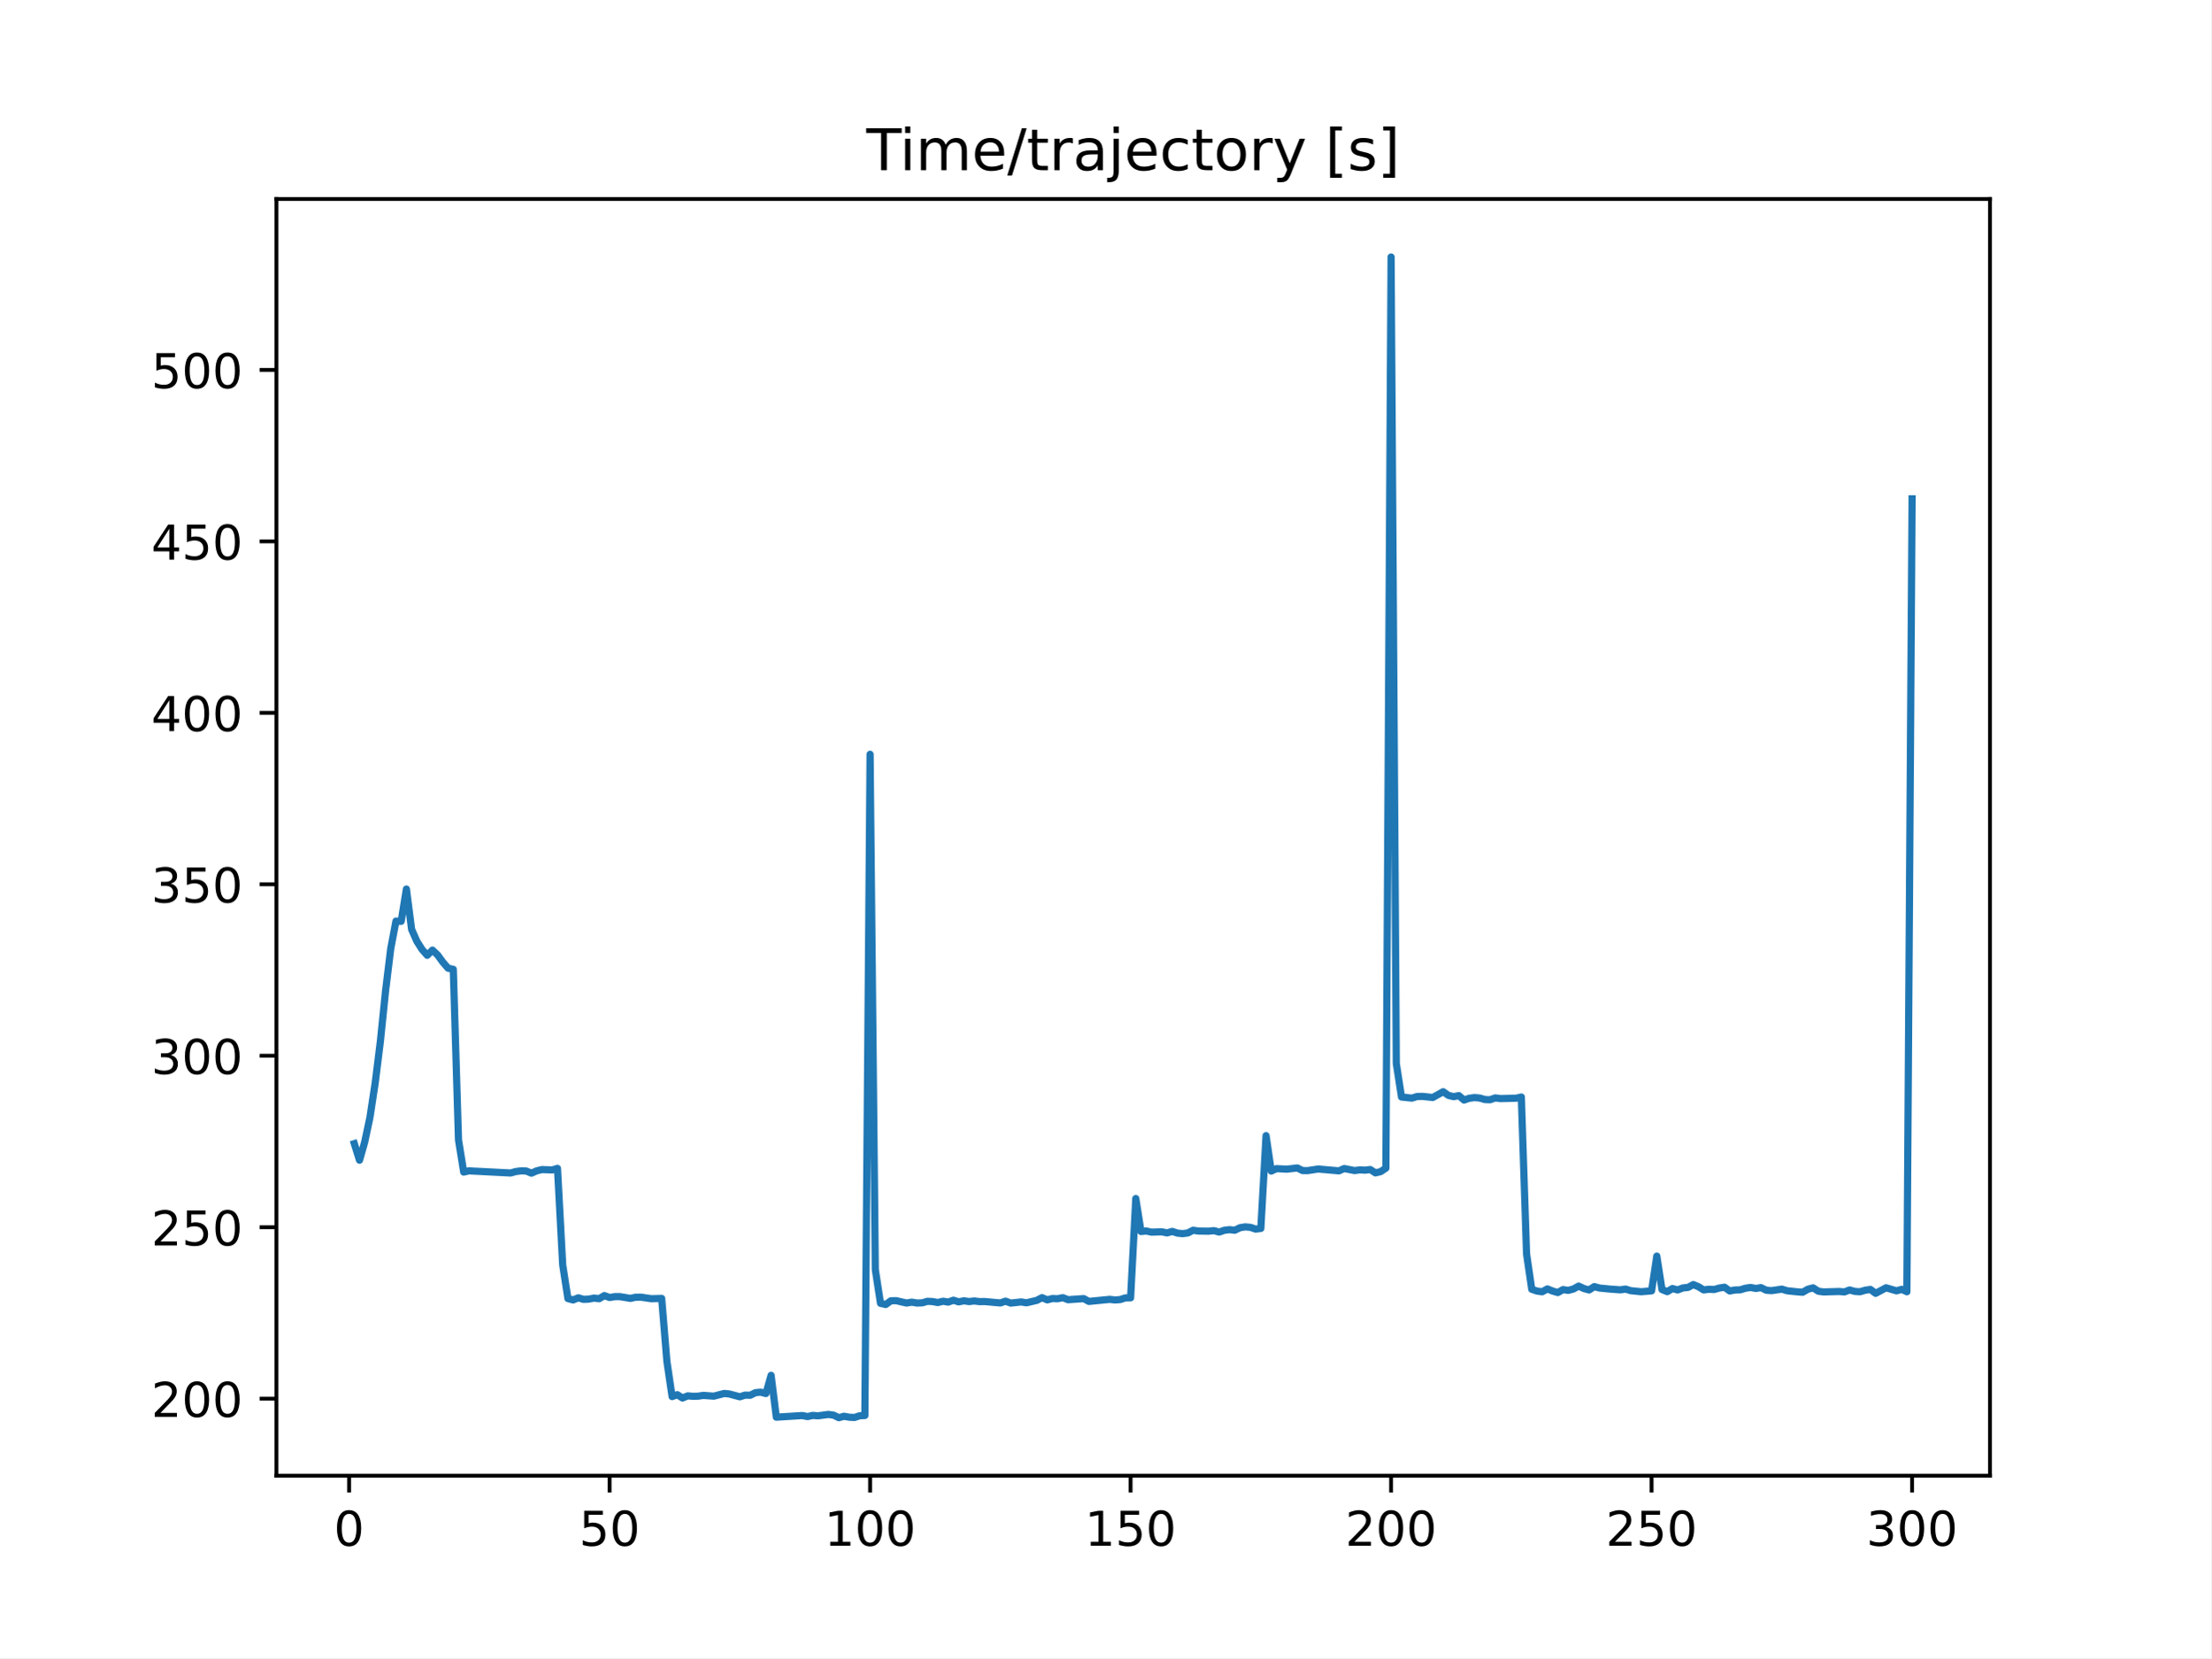
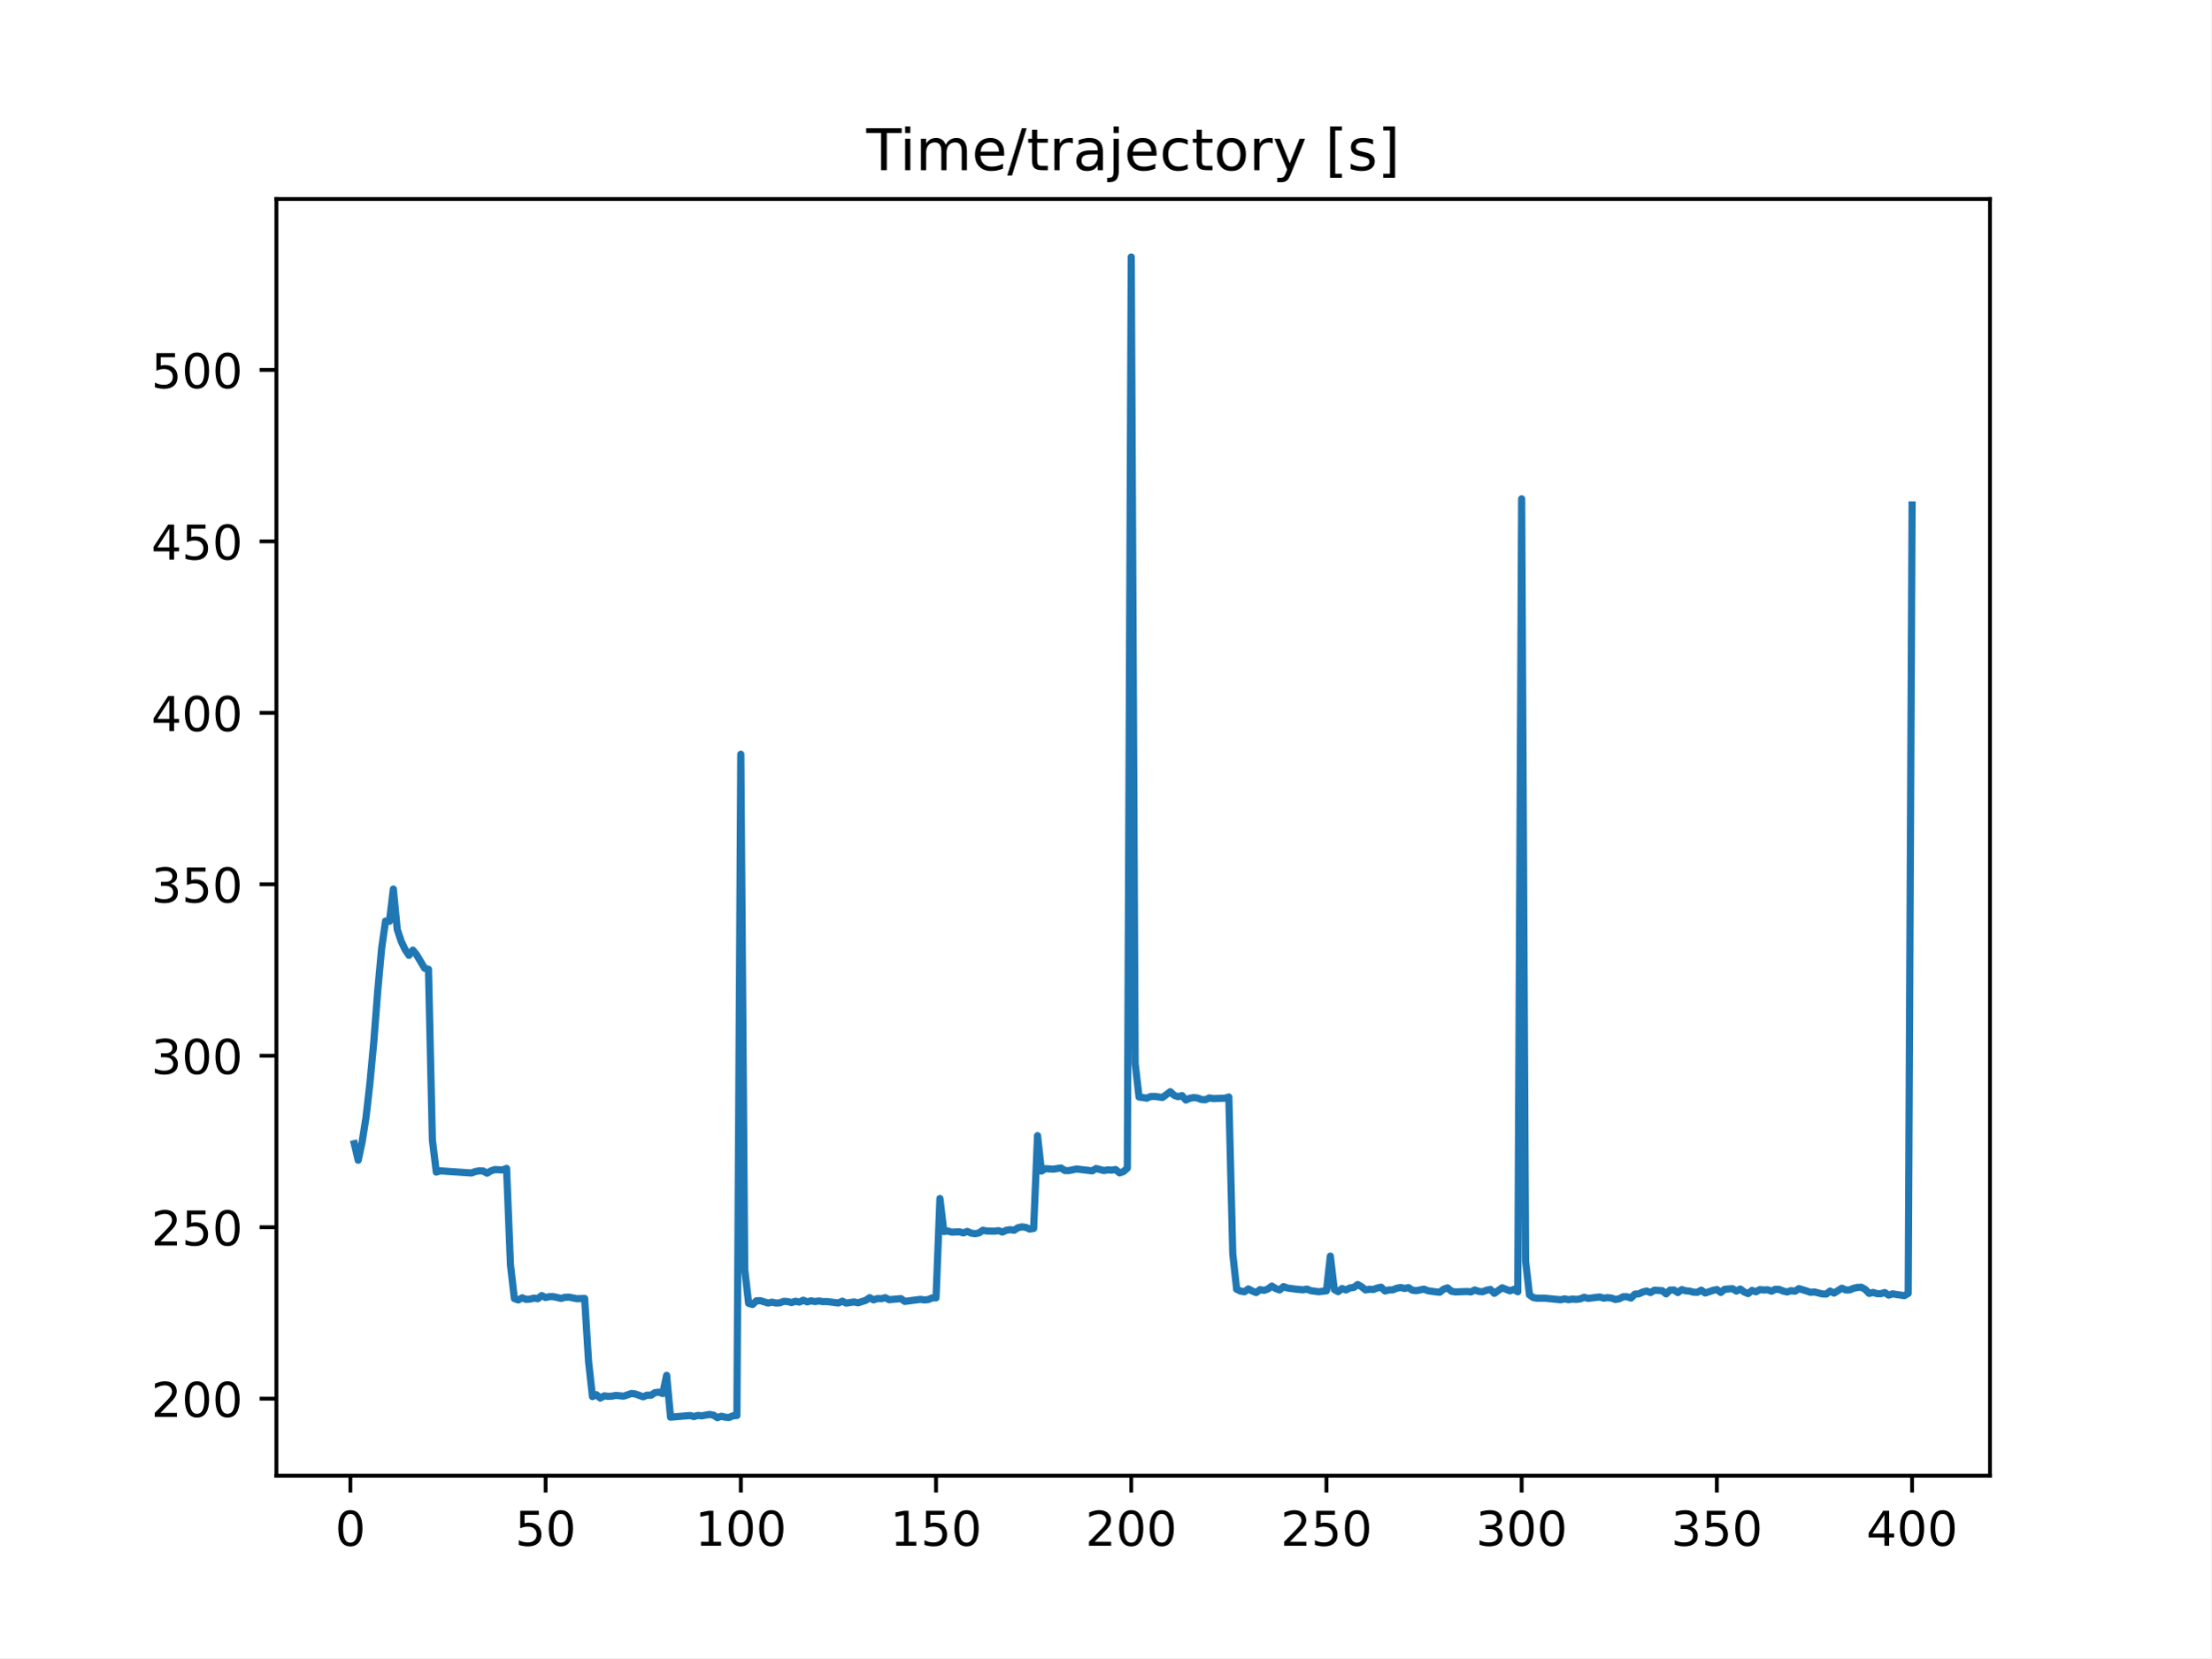
<svg xmlns="http://www.w3.org/2000/svg" xmlns:xlink="http://www.w3.org/1999/xlink" height="345.6pt" version="1.1" viewBox="0 0 460.8 345.6" width="460.8pt">
  <defs>
    <style type="text/css">
*{stroke-linecap:butt;stroke-linejoin:round;}
  </style>
  </defs>
  <g id="figure_1">
    <g id="patch_1">
      <path d="M 0 345.6  L 460.8 345.6  L 460.8 0  L 0 0  z " style="fill:#ffffff;" />
    </g>
    <g id="axes_1">
      <g id="patch_2">
        <path d="M 57.6 307.584  L 414.72 307.584  L 414.72 41.472  L 57.6 41.472  z " style="fill:#ffffff;" />
      </g>
      <g id="matplotlib.axis_1">
        <g id="xtick_1">
          <g id="line2d_1">
            <defs>
-               <path d="M 0 0  L 0 3.5  " id="m0166bd937d" style="stroke:#000000;stroke-width:0.8;" />
-             </defs>
-             <g>
-               <use style="stroke:#000000;stroke-width:0.8;" x="72.747" xlink:href="#m0166bd937d" y="307.584" />
+               <path d="M 0 0  L 0 3.5  " id="me29bcd09c5" style="stroke:#000000;stroke-width:0.8;" />
+             </defs>
+             <g>
+               <use style="stroke:#000000;stroke-width:0.8;" x="73.019" xlink:href="#me29bcd09c5" y="307.584" />
            </g>
          </g>
          <g id="text_1">
            <defs>
              <path d="M 31.781 66.406  Q 24.172 66.406 20.328 58.906  Q 16.5 51.422 16.5 36.375  Q 16.5 21.391 20.328 13.891  Q 24.172 6.391 31.781 6.391  Q 39.453 6.391 43.281 13.891  Q 47.125 21.391 47.125 36.375  Q 47.125 51.422 43.281 58.906  Q 39.453 66.406 31.781 66.406  z M 31.781 74.219  Q 44.047 74.219 50.516 64.516  Q 56.984 54.828 56.984 36.375  Q 56.984 17.969 50.516 8.266  Q 44.047 -1.422 31.781 -1.422  Q 19.531 -1.422 13.062 8.266  Q 6.594 17.969 6.594 36.375  Q 6.594 54.828 13.062 64.516  Q 19.531 74.219 31.781 74.219  z " id="DejaVuSans-48" />
            </defs>
-             <g transform="translate(69.56568 322.1824)scale(0.1 -0.1)">
+             <g transform="translate(69.83781 322.1824)scale(0.1 -0.1)">
              <use xlink:href="#DejaVuSans-48" />
            </g>
          </g>
        </g>
        <g id="xtick_2">
          <g id="line2d_2">
            <g>
-               <use style="stroke:#000000;stroke-width:0.8;" x="127.037" xlink:href="#m0166bd937d" y="307.584" />
+               <use style="stroke:#000000;stroke-width:0.8;" x="113.703" xlink:href="#me29bcd09c5" y="307.584" />
            </g>
          </g>
          <g id="text_2">
            <defs>
              <path d="M 10.797 72.906  L 49.516 72.906  L 49.516 64.594  L 19.828 64.594  L 19.828 46.734  Q 21.969 47.469 24.109 47.828  Q 26.266 48.188 28.422 48.188  Q 40.625 48.188 47.75 41.5  Q 54.891 34.812 54.891 23.391  Q 54.891 11.625 47.562 5.094  Q 40.234 -1.422 26.906 -1.422  Q 22.312 -1.422 17.547 -0.641  Q 12.797 0.141 7.719 1.703  L 7.719 11.625  Q 12.109 9.234 16.797 8.062  Q 21.484 6.891 26.703 6.891  Q 35.156 6.891 40.078 11.328  Q 45.016 15.766 45.016 23.391  Q 45.016 31 40.078 35.438  Q 35.156 39.891 26.703 39.891  Q 22.75 39.891 18.812 39.016  Q 14.891 38.141 10.797 36.281  z " id="DejaVuSans-53" />
            </defs>
-             <g transform="translate(120.6745 322.1824)scale(0.1 -0.1)">
+             <g transform="translate(107.3401 322.1824)scale(0.1 -0.1)">
              <use xlink:href="#DejaVuSans-53" />
              <use x="63.623" xlink:href="#DejaVuSans-48" />
            </g>
          </g>
        </g>
        <g id="xtick_3">
          <g id="line2d_3">
            <g>
-               <use style="stroke:#000000;stroke-width:0.8;" x="181.327" xlink:href="#m0166bd937d" y="307.584" />
+               <use style="stroke:#000000;stroke-width:0.8;" x="154.386" xlink:href="#me29bcd09c5" y="307.584" />
            </g>
          </g>
          <g id="text_3">
            <defs>
              <path d="M 12.406 8.297  L 28.516 8.297  L 28.516 63.922  L 10.984 60.406  L 10.984 69.391  L 28.422 72.906  L 38.281 72.906  L 38.281 8.297  L 54.391 8.297  L 54.391 0  L 12.406 0  z " id="DejaVuSans-49" />
            </defs>
-             <g transform="translate(171.7833 322.1824)scale(0.1 -0.1)">
+             <g transform="translate(144.8424 322.1824)scale(0.1 -0.1)">
              <use xlink:href="#DejaVuSans-49" />
              <use x="63.623" xlink:href="#DejaVuSans-48" />
              <use x="127.246" xlink:href="#DejaVuSans-48" />
            </g>
          </g>
        </g>
        <g id="xtick_4">
          <g id="line2d_4">
            <g>
-               <use style="stroke:#000000;stroke-width:0.8;" x="235.617" xlink:href="#m0166bd937d" y="307.584" />
+               <use style="stroke:#000000;stroke-width:0.8;" x="195.07" xlink:href="#me29bcd09c5" y="307.584" />
            </g>
          </g>
          <g id="text_4">
-             <g transform="translate(226.0733 322.1824)scale(0.1 -0.1)">
+             <g transform="translate(185.5259 322.1824)scale(0.1 -0.1)">
              <use xlink:href="#DejaVuSans-49" />
              <use x="63.623" xlink:href="#DejaVuSans-53" />
              <use x="127.246" xlink:href="#DejaVuSans-48" />
            </g>
          </g>
        </g>
        <g id="xtick_5">
          <g id="line2d_5">
            <g>
-               <use style="stroke:#000000;stroke-width:0.8;" x="289.907" xlink:href="#m0166bd937d" y="307.584" />
+               <use style="stroke:#000000;stroke-width:0.8;" x="235.753" xlink:href="#me29bcd09c5" y="307.584" />
            </g>
          </g>
          <g id="text_5">
            <defs>
              <path d="M 19.188 8.297  L 53.609 8.297  L 53.609 0  L 7.328 0  L 7.328 8.297  Q 12.938 14.109 22.625 23.891  Q 32.328 33.688 34.812 36.531  Q 39.547 41.844 41.422 45.531  Q 43.312 49.219 43.312 52.781  Q 43.312 58.594 39.234 62.25  Q 35.156 65.922 28.609 65.922  Q 23.969 65.922 18.812 64.312  Q 13.672 62.703 7.812 59.422  L 7.812 69.391  Q 13.766 71.781 18.938 73  Q 24.125 74.219 28.422 74.219  Q 39.75 74.219 46.484 68.547  Q 53.219 62.891 53.219 53.422  Q 53.219 48.922 51.531 44.891  Q 49.859 40.875 45.406 35.406  Q 44.188 33.984 37.641 27.219  Q 31.109 20.453 19.188 8.297  z " id="DejaVuSans-50" />
            </defs>
-             <g transform="translate(280.3634 322.1824)scale(0.1 -0.1)">
+             <g transform="translate(226.2094 322.1824)scale(0.1 -0.1)">
              <use xlink:href="#DejaVuSans-50" />
              <use x="63.623" xlink:href="#DejaVuSans-48" />
              <use x="127.246" xlink:href="#DejaVuSans-48" />
            </g>
          </g>
        </g>
        <g id="xtick_6">
          <g id="line2d_6">
            <g>
-               <use style="stroke:#000000;stroke-width:0.8;" x="344.197" xlink:href="#m0166bd937d" y="307.584" />
+               <use style="stroke:#000000;stroke-width:0.8;" x="276.437" xlink:href="#me29bcd09c5" y="307.584" />
            </g>
          </g>
          <g id="text_6">
-             <g transform="translate(334.6535 322.1824)scale(0.1 -0.1)">
+             <g transform="translate(266.8929 322.1824)scale(0.1 -0.1)">
              <use xlink:href="#DejaVuSans-50" />
              <use x="63.623" xlink:href="#DejaVuSans-53" />
              <use x="127.246" xlink:href="#DejaVuSans-48" />
            </g>
          </g>
        </g>
        <g id="xtick_7">
          <g id="line2d_7">
            <g>
-               <use style="stroke:#000000;stroke-width:0.8;" x="398.487" xlink:href="#m0166bd937d" y="307.584" />
+               <use style="stroke:#000000;stroke-width:0.8;" x="317.12" xlink:href="#me29bcd09c5" y="307.584" />
            </g>
          </g>
          <g id="text_7">
            <defs>
              <path d="M 40.578 39.312  Q 47.656 37.797 51.625 33  Q 55.609 28.219 55.609 21.188  Q 55.609 10.406 48.188 4.484  Q 40.766 -1.422 27.094 -1.422  Q 22.516 -1.422 17.656 -0.516  Q 12.797 0.391 7.625 2.203  L 7.625 11.719  Q 11.719 9.328 16.594 8.109  Q 21.484 6.891 26.812 6.891  Q 36.078 6.891 40.938 10.547  Q 45.797 14.203 45.797 21.188  Q 45.797 27.641 41.281 31.266  Q 36.766 34.906 28.719 34.906  L 20.219 34.906  L 20.219 43.016  L 29.109 43.016  Q 36.375 43.016 40.234 45.922  Q 44.094 48.828 44.094 54.297  Q 44.094 59.906 40.109 62.906  Q 36.141 65.922 28.719 65.922  Q 24.656 65.922 20.016 65.031  Q 15.375 64.156 9.812 62.312  L 9.812 71.094  Q 15.438 72.656 20.344 73.438  Q 25.25 74.219 29.594 74.219  Q 40.828 74.219 47.359 69.109  Q 53.906 64.016 53.906 55.328  Q 53.906 49.266 50.438 45.094  Q 46.969 40.922 40.578 39.312  z " id="DejaVuSans-51" />
            </defs>
+             <g transform="translate(307.5765 322.1824)scale(0.1 -0.1)">
+               <use xlink:href="#DejaVuSans-51" />
+               <use x="63.623" xlink:href="#DejaVuSans-48" />
+               <use x="127.246" xlink:href="#DejaVuSans-48" />
+             </g>
+           </g>
+         </g>
+         <g id="xtick_8">
+           <g id="line2d_8">
+             <g>
+               <use style="stroke:#000000;stroke-width:0.8;" x="357.804" xlink:href="#me29bcd09c5" y="307.584" />
+             </g>
+           </g>
+           <g id="text_8">
+             <g transform="translate(348.26 322.1824)scale(0.1 -0.1)">
+               <use xlink:href="#DejaVuSans-51" />
+               <use x="63.623" xlink:href="#DejaVuSans-53" />
+               <use x="127.246" xlink:href="#DejaVuSans-48" />
+             </g>
+           </g>
+         </g>
+         <g id="xtick_9">
+           <g id="line2d_9">
+             <g>
+               <use style="stroke:#000000;stroke-width:0.8;" x="398.487" xlink:href="#me29bcd09c5" y="307.584" />
+             </g>
+           </g>
+           <g id="text_9">
+             <defs>
+               <path d="M 37.797 64.312  L 12.891 25.391  L 37.797 25.391  z M 35.203 72.906  L 47.609 72.906  L 47.609 25.391  L 58.016 25.391  L 58.016 17.188  L 47.609 17.188  L 47.609 0  L 37.797 0  L 37.797 17.188  L 4.891 17.188  L 4.891 26.703  z " id="DejaVuSans-52" />
+             </defs>
            <g transform="translate(388.9435 322.1824)scale(0.1 -0.1)">
-               <use xlink:href="#DejaVuSans-51" />
+               <use xlink:href="#DejaVuSans-52" />
              <use x="63.623" xlink:href="#DejaVuSans-48" />
              <use x="127.246" xlink:href="#DejaVuSans-48" />
            </g>
          </g>
        </g>
      </g>
      <g id="matplotlib.axis_2">
        <g id="ytick_1">
-           <g id="line2d_8">
-             <defs>
-               <path d="M 0 0  L -3.5 0  " id="mbe6419be30" style="stroke:#000000;stroke-width:0.8;" />
-             </defs>
-             <g>
-               <use style="stroke:#000000;stroke-width:0.8;" x="57.6" xlink:href="#mbe6419be30" y="291.53" />
-             </g>
-           </g>
-           <g id="text_8">
+           <g id="line2d_10">
+             <defs>
+               <path d="M 0 0  L -3.5 0  " id="me7368b2198" style="stroke:#000000;stroke-width:0.8;" />
+             </defs>
+             <g>
+               <use style="stroke:#000000;stroke-width:0.8;" x="57.6" xlink:href="#me7368b2198" y="291.53" />
+             </g>
+           </g>
+           <g id="text_10">
            <g transform="translate(31.5125 295.3291)scale(0.1 -0.1)">
              <use xlink:href="#DejaVuSans-50" />
              <use x="63.623" xlink:href="#DejaVuSans-48" />
              <use x="127.246" xlink:href="#DejaVuSans-48" />
            </g>
          </g>
        </g>
        <g id="ytick_2">
-           <g id="line2d_9">
-             <g>
-               <use style="stroke:#000000;stroke-width:0.8;" x="57.6" xlink:href="#mbe6419be30" y="255.791" />
-             </g>
-           </g>
-           <g id="text_9">
+           <g id="line2d_11">
+             <g>
+               <use style="stroke:#000000;stroke-width:0.8;" x="57.6" xlink:href="#me7368b2198" y="255.791" />
+             </g>
+           </g>
+           <g id="text_11">
            <g transform="translate(31.5125 259.5902)scale(0.1 -0.1)">
              <use xlink:href="#DejaVuSans-50" />
              <use x="63.623" xlink:href="#DejaVuSans-53" />
              <use x="127.246" xlink:href="#DejaVuSans-48" />
            </g>
          </g>
        </g>
        <g id="ytick_3">
-           <g id="line2d_10">
-             <g>
-               <use style="stroke:#000000;stroke-width:0.8;" x="57.6" xlink:href="#mbe6419be30" y="220.052" />
-             </g>
-           </g>
-           <g id="text_10">
+           <g id="line2d_12">
+             <g>
+               <use style="stroke:#000000;stroke-width:0.8;" x="57.6" xlink:href="#me7368b2198" y="220.052" />
+             </g>
+           </g>
+           <g id="text_12">
            <g transform="translate(31.5125 223.8513)scale(0.1 -0.1)">
              <use xlink:href="#DejaVuSans-51" />
              <use x="63.623" xlink:href="#DejaVuSans-48" />
              <use x="127.246" xlink:href="#DejaVuSans-48" />
            </g>
          </g>
        </g>
        <g id="ytick_4">
-           <g id="line2d_11">
-             <g>
-               <use style="stroke:#000000;stroke-width:0.8;" x="57.6" xlink:href="#mbe6419be30" y="184.313" />
-             </g>
-           </g>
-           <g id="text_11">
+           <g id="line2d_13">
+             <g>
+               <use style="stroke:#000000;stroke-width:0.8;" x="57.6" xlink:href="#me7368b2198" y="184.313" />
+             </g>
+           </g>
+           <g id="text_13">
            <g transform="translate(31.5125 188.1125)scale(0.1 -0.1)">
              <use xlink:href="#DejaVuSans-51" />
              <use x="63.623" xlink:href="#DejaVuSans-53" />
              <use x="127.246" xlink:href="#DejaVuSans-48" />
            </g>
          </g>
        </g>
        <g id="ytick_5">
-           <g id="line2d_12">
-             <g>
-               <use style="stroke:#000000;stroke-width:0.8;" x="57.6" xlink:href="#mbe6419be30" y="148.574" />
-             </g>
-           </g>
-           <g id="text_12">
-             <defs>
-               <path d="M 37.797 64.312  L 12.891 25.391  L 37.797 25.391  z M 35.203 72.906  L 47.609 72.906  L 47.609 25.391  L 58.016 25.391  L 58.016 17.188  L 47.609 17.188  L 47.609 0  L 37.797 0  L 37.797 17.188  L 4.891 17.188  L 4.891 26.703  z " id="DejaVuSans-52" />
-             </defs>
+           <g id="line2d_14">
+             <g>
+               <use style="stroke:#000000;stroke-width:0.8;" x="57.6" xlink:href="#me7368b2198" y="148.574" />
+             </g>
+           </g>
+           <g id="text_14">
            <g transform="translate(31.5125 152.3736)scale(0.1 -0.1)">
              <use xlink:href="#DejaVuSans-52" />
              <use x="63.623" xlink:href="#DejaVuSans-48" />
              <use x="127.246" xlink:href="#DejaVuSans-48" />
            </g>
          </g>
        </g>
        <g id="ytick_6">
-           <g id="line2d_13">
-             <g>
-               <use style="stroke:#000000;stroke-width:0.8;" x="57.6" xlink:href="#mbe6419be30" y="112.835" />
-             </g>
-           </g>
-           <g id="text_13">
+           <g id="line2d_15">
+             <g>
+               <use style="stroke:#000000;stroke-width:0.8;" x="57.6" xlink:href="#me7368b2198" y="112.835" />
+             </g>
+           </g>
+           <g id="text_15">
            <g transform="translate(31.5125 116.6347)scale(0.1 -0.1)">
              <use xlink:href="#DejaVuSans-52" />
              <use x="63.623" xlink:href="#DejaVuSans-53" />
              <use x="127.246" xlink:href="#DejaVuSans-48" />
            </g>
          </g>
        </g>
        <g id="ytick_7">
-           <g id="line2d_14">
-             <g>
-               <use style="stroke:#000000;stroke-width:0.8;" x="57.6" xlink:href="#mbe6419be30" y="77.097" />
-             </g>
-           </g>
-           <g id="text_14">
+           <g id="line2d_16">
+             <g>
+               <use style="stroke:#000000;stroke-width:0.8;" x="57.6" xlink:href="#me7368b2198" y="77.097" />
+             </g>
+           </g>
+           <g id="text_16">
            <g transform="translate(31.5125 80.8958)scale(0.1 -0.1)">
              <use xlink:href="#DejaVuSans-53" />
              <use x="63.623" xlink:href="#DejaVuSans-48" />
              <use x="127.246" xlink:href="#DejaVuSans-48" />
            </g>
          </g>
        </g>
      </g>
-       <g id="line2d_15">
-         <path clip-path="url(#pd51ba30cbd)" d="M 73.833 238.376  L 74.919 241.827  L 76.004 238.022  L 77.09 232.909  L 78.176 225.793  L 79.262 217.095  L 80.348 206.534  L 81.433 197.676  L 82.519 191.98  L 83.605 192.029  L 84.691 185.301  L 85.777 193.712  L 86.862 196.172  L 87.948 197.889  L 89.034 199.12  L 90.12 198.027  L 91.206 199.061  L 92.291 200.547  L 93.377 201.8  L 94.463 202.036  L 95.549 237.602  L 96.635 244.298  L 97.72 244.042  L 106.407 244.485  L 107.493 244.185  L 108.578 244.045  L 109.664 244.071  L 110.75 244.523  L 111.836 244.047  L 112.922 243.777  L 115.093 243.85  L 116.179 243.532  L 117.265 263.647  L 118.351 270.663  L 119.436 270.953  L 120.522 270.506  L 121.608 270.835  L 122.694 270.779  L 123.78 270.577  L 124.865 270.692  L 125.951 270.045  L 127.037 270.442  L 128.123 270.267  L 129.209 270.268  L 131.38 270.631  L 132.466 270.39  L 133.552 270.37  L 135.723 270.696  L 137.895 270.636  L 138.981 283.772  L 140.067 291.095  L 141.152 290.7  L 142.238 291.399  L 143.324 290.944  L 144.41 291.035  L 145.496 291.01  L 146.581 290.845  L 148.753 291.008  L 150.925 290.442  L 152.01 290.553  L 154.182 291.14  L 155.268 290.787  L 156.354 290.815  L 157.439 290.276  L 158.525 290.171  L 159.611 290.459  L 160.697 286.666  L 161.783 295.386  L 167.212 295.041  L 168.297 295.263  L 169.383 295.015  L 170.469 295.104  L 172.641 294.81  L 173.726 294.964  L 174.812 295.488  L 175.898 295.191  L 176.984 295.39  L 178.07 295.448  L 179.155 295.092  L 180.241 295.036  L 181.327 157.221  L 182.413 264.615  L 183.499 271.652  L 184.584 271.901  L 185.67 271.121  L 186.756 271.101  L 188.928 271.594  L 190.013 271.408  L 191.099 271.593  L 192.185 271.552  L 193.271 271.233  L 194.357 271.286  L 195.442 271.493  L 196.528 271.216  L 197.614 271.399  L 198.7 271.007  L 199.786 271.353  L 200.871 271.13  L 201.957 271.289  L 203.043 271.161  L 204.129 271.298  L 205.215 271.28  L 208.472 271.577  L 209.558 271.205  L 210.644 271.605  L 212.815 271.364  L 213.901 271.545  L 216.073 271.038  L 217.158 270.472  L 218.244 270.936  L 219.33 270.655  L 220.416 270.701  L 221.502 270.479  L 222.587 270.904  L 225.845 270.673  L 226.931 271.258  L 231.274 270.828  L 232.36 270.955  L 233.445 270.876  L 234.531 270.522  L 235.617 270.511  L 236.703 249.813  L 237.789 256.687  L 238.875 256.58  L 239.96 256.818  L 242.132 256.753  L 243.218 256.977  L 244.304 256.665  L 245.389 257.021  L 246.475 257.128  L 247.561 256.983  L 248.647 256.421  L 249.733 256.591  L 251.904 256.621  L 252.99 256.505  L 254.076 256.804  L 255.162 256.431  L 256.247 256.301  L 257.333 256.422  L 258.419 255.896  L 259.505 255.716  L 260.591 255.82  L 261.676 256.185  L 262.762 256.047  L 263.848 236.704  L 264.934 244.092  L 266.02 243.585  L 268.191 243.693  L 270.363 243.445  L 271.449 243.981  L 272.534 243.99  L 274.706 243.66  L 279.049 244.043  L 280.135 243.56  L 282.307 243.989  L 283.392 243.837  L 284.478 243.902  L 285.564 243.768  L 286.65 244.463  L 287.736 244.199  L 288.821 243.48  L 289.907 53.568  L 290.993 221.657  L 292.079 228.655  L 294.25 228.887  L 295.336 228.543  L 296.422 228.521  L 298.594 228.752  L 300.765 227.548  L 301.851 228.314  L 302.937 228.582  L 304.023 228.361  L 305.108 229.286  L 306.194 228.917  L 307.28 228.772  L 308.366 228.865  L 309.452 229.181  L 310.537 229.225  L 311.623 228.839  L 312.709 228.985  L 315.966 228.9  L 317.052 228.653  L 318.138 261.326  L 319.224 268.725  L 320.31 269.105  L 321.395 269.25  L 322.481 268.65  L 323.567 269.096  L 324.653 269.413  L 325.739 268.793  L 326.824 268.962  L 327.91 268.667  L 328.996 268.061  L 330.082 268.573  L 331.168 268.872  L 332.253 268.169  L 333.339 268.47  L 335.511 268.685  L 337.682 268.847  L 338.768 268.685  L 339.854 269.023  L 342.026 269.242  L 344.197 269.056  L 345.283 261.81  L 346.369 268.785  L 347.455 269.227  L 348.54 268.573  L 349.626 268.872  L 350.712 268.449  L 351.798 268.338  L 352.884 267.743  L 353.969 268.196  L 355.055 268.867  L 356.141 268.726  L 357.227 268.779  L 358.313 268.47  L 359.398 268.295  L 360.484 269.084  L 361.57 268.873  L 362.656 268.849  L 363.742 268.512  L 364.827 268.352  L 365.913 268.557  L 366.999 268.385  L 368.085 268.924  L 369.171 269.017  L 371.342 268.698  L 372.428 269.037  L 374.6 269.268  L 375.685 269.35  L 376.771 268.717  L 377.857 268.428  L 378.943 269.135  L 380.029 269.282  L 383.286 269.189  L 384.372 269.282  L 385.458 268.873  L 386.543 269.173  L 387.629 269.247  L 388.715 268.924  L 389.801 268.763  L 390.887 269.577  L 393.058 268.417  L 395.23 269.056  L 396.316 268.746  L 397.401 269.245  L 398.487 103.971  L 398.487 103.971  " style="fill:none;stroke:#1f77b4;stroke-linecap:square;stroke-width:1.5;" />
+       <g id="line2d_17">
+         <path clip-path="url(#p1e2dea86c0)" d="M 73.833 238.376  L 74.646 241.827  L 75.46 238.022  L 76.274 232.909  L 77.087 225.793  L 77.901 217.095  L 78.715 206.534  L 79.528 197.676  L 80.342 191.98  L 81.156 192.029  L 81.969 185.301  L 82.783 193.712  L 83.597 196.172  L 84.41 197.889  L 85.224 199.12  L 86.038 198.027  L 86.851 199.061  L 88.479 201.8  L 89.292 202.036  L 90.106 237.602  L 90.92 244.298  L 91.733 244.042  L 98.243 244.485  L 99.057 244.185  L 99.87 244.045  L 100.684 244.071  L 101.498 244.523  L 102.311 244.047  L 103.125 243.777  L 104.752 243.85  L 105.566 243.532  L 106.38 263.647  L 107.193 270.663  L 108.007 270.953  L 108.821 270.506  L 109.634 270.835  L 110.448 270.779  L 111.262 270.577  L 112.075 270.692  L 112.889 270.045  L 113.703 270.442  L 114.516 270.267  L 115.33 270.268  L 116.957 270.631  L 117.771 270.39  L 118.585 270.37  L 120.212 270.696  L 121.839 270.636  L 122.653 283.772  L 123.467 291.095  L 124.28 290.7  L 125.094 291.399  L 125.908 290.944  L 126.721 291.035  L 127.535 291.01  L 128.349 290.845  L 129.976 291.008  L 131.603 290.442  L 132.417 290.553  L 134.044 291.14  L 134.858 290.787  L 135.672 290.815  L 136.485 290.276  L 137.299 290.171  L 138.113 290.459  L 138.926 286.666  L 139.74 295.386  L 143.808 295.041  L 144.622 295.263  L 145.436 295.015  L 146.249 295.104  L 147.877 294.81  L 148.69 294.964  L 149.504 295.488  L 150.318 295.191  L 151.131 295.39  L 151.945 295.448  L 152.759 295.092  L 153.572 295.036  L 154.386 157.221  L 155.2 264.615  L 156.013 271.652  L 156.827 271.901  L 157.641 271.121  L 158.454 271.101  L 160.082 271.594  L 160.895 271.408  L 161.709 271.593  L 162.523 271.552  L 163.336 271.233  L 164.15 271.286  L 164.964 271.493  L 165.777 271.216  L 166.591 271.399  L 167.405 271.007  L 168.219 271.353  L 169.032 271.13  L 169.846 271.289  L 170.66 271.161  L 171.473 271.298  L 172.287 271.28  L 174.728 271.577  L 175.542 271.205  L 176.355 271.605  L 177.983 271.364  L 178.796 271.545  L 180.424 271.038  L 181.237 270.472  L 182.051 270.936  L 182.865 270.655  L 183.678 270.701  L 184.492 270.479  L 185.306 270.904  L 187.747 270.673  L 188.56 271.258  L 191.815 270.828  L 192.629 270.955  L 193.442 270.876  L 194.256 270.522  L 195.07 270.511  L 195.883 249.813  L 196.697 256.687  L 197.511 256.58  L 198.324 256.818  L 199.952 256.753  L 200.765 256.977  L 201.579 256.665  L 202.393 257.021  L 203.206 257.128  L 204.02 256.983  L 204.834 256.421  L 205.647 256.591  L 207.275 256.621  L 208.088 256.505  L 208.902 256.804  L 209.716 256.431  L 210.529 256.301  L 211.343 256.422  L 212.157 255.896  L 212.97 255.716  L 213.784 255.82  L 214.598 256.185  L 215.411 256.047  L 216.225 236.704  L 217.039 244.092  L 217.852 243.585  L 219.48 243.693  L 221.107 243.445  L 221.921 243.981  L 222.734 243.99  L 224.362 243.66  L 227.616 244.043  L 228.43 243.56  L 230.057 243.989  L 230.871 243.837  L 231.685 243.902  L 232.498 243.768  L 233.312 244.463  L 234.126 244.199  L 234.939 243.48  L 235.753 53.568  L 236.567 221.657  L 237.381 228.655  L 239.008 228.887  L 239.822 228.543  L 240.635 228.521  L 242.263 228.752  L 243.89 227.548  L 244.704 228.314  L 245.517 228.582  L 246.331 228.361  L 247.145 229.286  L 247.958 228.917  L 248.772 228.772  L 249.586 228.865  L 250.399 229.181  L 251.213 229.225  L 252.027 228.839  L 252.84 228.985  L 255.281 228.9  L 256.095 228.653  L 256.909 261.326  L 257.722 268.725  L 258.536 269.105  L 259.35 269.25  L 260.163 268.65  L 260.977 269.096  L 261.791 269.413  L 262.604 268.793  L 263.418 268.962  L 264.232 268.667  L 265.045 268.061  L 265.859 268.573  L 266.673 268.872  L 267.486 268.169  L 268.3 268.47  L 269.927 268.685  L 271.555 268.847  L 272.368 268.685  L 273.182 269.023  L 274.809 269.242  L 276.437 269.056  L 277.25 261.81  L 278.064 268.785  L 278.878 269.227  L 279.691 268.573  L 280.505 268.872  L 281.319 268.449  L 282.132 268.338  L 282.946 267.743  L 283.76 268.196  L 284.573 268.867  L 285.387 268.726  L 286.201 268.779  L 287.014 268.47  L 287.828 268.295  L 288.642 269.084  L 289.455 268.873  L 290.269 268.849  L 291.083 268.512  L 291.896 268.352  L 292.71 268.557  L 293.524 268.385  L 294.337 268.924  L 295.151 269.017  L 296.778 268.698  L 297.592 269.037  L 299.219 269.268  L 300.033 269.35  L 300.847 268.717  L 301.66 268.428  L 302.474 269.135  L 303.288 269.282  L 305.729 269.189  L 306.543 269.282  L 307.356 268.873  L 308.17 269.173  L 308.984 269.247  L 309.797 268.924  L 310.611 268.763  L 311.425 269.577  L 313.052 268.417  L 314.679 269.056  L 315.493 268.746  L 316.307 269.245  L 317.12 103.971  L 317.934 262.816  L 318.748 269.896  L 319.561 270.472  L 320.375 270.597  L 322.002 270.593  L 325.257 270.917  L 326.071 270.724  L 326.884 270.904  L 327.698 270.776  L 328.512 270.845  L 329.325 270.732  L 330.139 270.399  L 330.953 270.631  L 333.394 270.328  L 334.207 270.582  L 335.021 270.467  L 335.835 270.562  L 336.648 270.858  L 337.462 270.709  L 338.276 270.284  L 339.089 270.289  L 339.903 270.56  L 340.717 269.73  L 341.53 269.683  L 342.344 269.305  L 343.158 269.093  L 343.971 269.421  L 344.785 268.923  L 346.412 269.025  L 347.226 269.682  L 348.04 268.892  L 348.853 268.875  L 349.667 269.421  L 350.481 268.797  L 351.294 269.049  L 352.108 269.113  L 352.922 269.336  L 353.735 269.362  L 354.549 268.913  L 355.363 269.51  L 356.99 268.956  L 357.804 268.785  L 358.617 269.394  L 359.431 268.727  L 361.058 268.603  L 361.872 269.107  L 362.686 268.682  L 363.499 269.293  L 364.313 269.629  L 365.127 268.961  L 365.94 269.261  L 366.754 268.799  L 367.568 268.876  L 368.381 268.828  L 369.195 269.128  L 370.009 268.723  L 370.822 268.767  L 371.636 269.106  L 372.45 269.295  L 373.263 269.013  L 374.077 269.141  L 374.891 268.596  L 376.518 269.09  L 377.332 269.37  L 378.146 269.29  L 379.773 269.698  L 380.587 269.723  L 381.4 269.106  L 382.214 269.524  L 383.841 268.503  L 384.655 268.87  L 385.469 268.864  L 386.282 268.521  L 387.096 268.337  L 387.91 268.301  L 388.723 268.751  L 389.537 269.59  L 390.351 269.388  L 391.164 269.633  L 391.978 269.644  L 392.792 269.411  L 393.605 269.947  L 394.419 269.681  L 396.86 270.056  L 397.674 269.593  L 398.487 105.246  L 398.487 105.246  " style="fill:none;stroke:#1f77b4;stroke-linecap:square;stroke-width:1.5;" />
      </g>
      <g id="patch_3">
        <path d="M 57.6 307.584  L 57.6 41.472  " style="fill:none;stroke:#000000;stroke-linecap:square;stroke-linejoin:miter;stroke-width:0.8;" />
      </g>
      <g id="patch_4">
        <path d="M 414.72 307.584  L 414.72 41.472  " style="fill:none;stroke:#000000;stroke-linecap:square;stroke-linejoin:miter;stroke-width:0.8;" />
      </g>
      <g id="patch_5">
        <path d="M 57.6 307.584  L 414.72 307.584  " style="fill:none;stroke:#000000;stroke-linecap:square;stroke-linejoin:miter;stroke-width:0.8;" />
      </g>
      <g id="patch_6">
        <path d="M 57.6 41.472  L 414.72 41.472  " style="fill:none;stroke:#000000;stroke-linecap:square;stroke-linejoin:miter;stroke-width:0.8;" />
      </g>
-       <g id="text_15">
+       <g id="text_17">
        <defs>
          <path d="M -0.297 72.906  L 61.375 72.906  L 61.375 64.594  L 35.5 64.594  L 35.5 0  L 25.594 0  L 25.594 64.594  L -0.297 64.594  z " id="DejaVuSans-84" />
          <path d="M 9.422 54.688  L 18.406 54.688  L 18.406 0  L 9.422 0  z M 9.422 75.984  L 18.406 75.984  L 18.406 64.594  L 9.422 64.594  z " id="DejaVuSans-105" />
          <path d="M 52 44.188  Q 55.375 50.25 60.062 53.125  Q 64.75 56 71.094 56  Q 79.641 56 84.281 50.016  Q 88.922 44.047 88.922 33.016  L 88.922 0  L 79.891 0  L 79.891 32.719  Q 79.891 40.578 77.094 44.375  Q 74.312 48.188 68.609 48.188  Q 61.625 48.188 57.562 43.547  Q 53.516 38.922 53.516 30.906  L 53.516 0  L 44.484 0  L 44.484 32.719  Q 44.484 40.625 41.703 44.406  Q 38.922 48.188 33.109 48.188  Q 26.219 48.188 22.156 43.531  Q 18.109 38.875 18.109 30.906  L 18.109 0  L 9.078 0  L 9.078 54.688  L 18.109 54.688  L 18.109 46.188  Q 21.188 51.219 25.484 53.609  Q 29.781 56 35.688 56  Q 41.656 56 45.828 52.969  Q 50 49.953 52 44.188  z " id="DejaVuSans-109" />
          <path d="M 56.203 29.594  L 56.203 25.203  L 14.891 25.203  Q 15.484 15.922 20.484 11.062  Q 25.484 6.203 34.422 6.203  Q 39.594 6.203 44.453 7.469  Q 49.312 8.734 54.109 11.281  L 54.109 2.781  Q 49.266 0.734 44.188 -0.344  Q 39.109 -1.422 33.891 -1.422  Q 20.797 -1.422 13.156 6.188  Q 5.516 13.812 5.516 26.812  Q 5.516 40.234 12.766 48.109  Q 20.016 56 32.328 56  Q 43.359 56 49.781 48.891  Q 56.203 41.797 56.203 29.594  z M 47.219 32.234  Q 47.125 39.594 43.094 43.984  Q 39.062 48.391 32.422 48.391  Q 24.906 48.391 20.391 44.141  Q 15.875 39.891 15.188 32.172  z " id="DejaVuSans-101" />
          <path d="M 25.391 72.906  L 33.688 72.906  L 8.297 -9.281  L 0 -9.281  z " id="DejaVuSans-47" />
          <path d="M 18.312 70.219  L 18.312 54.688  L 36.812 54.688  L 36.812 47.703  L 18.312 47.703  L 18.312 18.016  Q 18.312 11.328 20.141 9.422  Q 21.969 7.516 27.594 7.516  L 36.812 7.516  L 36.812 0  L 27.594 0  Q 17.188 0 13.234 3.875  Q 9.281 7.766 9.281 18.016  L 9.281 47.703  L 2.688 47.703  L 2.688 54.688  L 9.281 54.688  L 9.281 70.219  z " id="DejaVuSans-116" />
          <path d="M 41.109 46.297  Q 39.594 47.172 37.812 47.578  Q 36.031 48 33.891 48  Q 26.266 48 22.188 43.047  Q 18.109 38.094 18.109 28.812  L 18.109 0  L 9.078 0  L 9.078 54.688  L 18.109 54.688  L 18.109 46.188  Q 20.953 51.172 25.484 53.578  Q 30.031 56 36.531 56  Q 37.453 56 38.578 55.875  Q 39.703 55.766 41.062 55.516  z " id="DejaVuSans-114" />
          <path d="M 34.281 27.484  Q 23.391 27.484 19.188 25  Q 14.984 22.516 14.984 16.5  Q 14.984 11.719 18.141 8.906  Q 21.297 6.109 26.703 6.109  Q 34.188 6.109 38.703 11.406  Q 43.219 16.703 43.219 25.484  L 43.219 27.484  z M 52.203 31.203  L 52.203 0  L 43.219 0  L 43.219 8.297  Q 40.141 3.328 35.547 0.953  Q 30.953 -1.422 24.312 -1.422  Q 15.922 -1.422 10.953 3.297  Q 6 8.016 6 15.922  Q 6 25.141 12.172 29.828  Q 18.359 34.516 30.609 34.516  L 43.219 34.516  L 43.219 35.406  Q 43.219 41.609 39.141 45  Q 35.062 48.391 27.688 48.391  Q 23 48.391 18.547 47.266  Q 14.109 46.141 10.016 43.891  L 10.016 52.203  Q 14.938 54.109 19.578 55.047  Q 24.219 56 28.609 56  Q 40.484 56 46.344 49.844  Q 52.203 43.703 52.203 31.203  z " id="DejaVuSans-97" />
          <path d="M 9.422 54.688  L 18.406 54.688  L 18.406 -0.984  Q 18.406 -11.422 14.422 -16.109  Q 10.453 -20.797 1.609 -20.797  L -1.812 -20.797  L -1.812 -13.188  L 0.594 -13.188  Q 5.719 -13.188 7.562 -10.812  Q 9.422 -8.453 9.422 -0.984  z M 9.422 75.984  L 18.406 75.984  L 18.406 64.594  L 9.422 64.594  z " id="DejaVuSans-106" />
          <path d="M 48.781 52.594  L 48.781 44.188  Q 44.969 46.297 41.141 47.344  Q 37.312 48.391 33.406 48.391  Q 24.656 48.391 19.812 42.844  Q 14.984 37.312 14.984 27.297  Q 14.984 17.281 19.812 11.734  Q 24.656 6.203 33.406 6.203  Q 37.312 6.203 41.141 7.25  Q 44.969 8.297 48.781 10.406  L 48.781 2.094  Q 45.016 0.344 40.984 -0.531  Q 36.969 -1.422 32.422 -1.422  Q 20.062 -1.422 12.781 6.344  Q 5.516 14.109 5.516 27.297  Q 5.516 40.672 12.859 48.328  Q 20.219 56 33.016 56  Q 37.156 56 41.109 55.141  Q 45.062 54.297 48.781 52.594  z " id="DejaVuSans-99" />
          <path d="M 30.609 48.391  Q 23.391 48.391 19.188 42.75  Q 14.984 37.109 14.984 27.297  Q 14.984 17.484 19.156 11.844  Q 23.344 6.203 30.609 6.203  Q 37.797 6.203 41.984 11.859  Q 46.188 17.531 46.188 27.297  Q 46.188 37.016 41.984 42.703  Q 37.797 48.391 30.609 48.391  z M 30.609 56  Q 42.328 56 49.016 48.375  Q 55.719 40.766 55.719 27.297  Q 55.719 13.875 49.016 6.219  Q 42.328 -1.422 30.609 -1.422  Q 18.844 -1.422 12.172 6.219  Q 5.516 13.875 5.516 27.297  Q 5.516 40.766 12.172 48.375  Q 18.844 56 30.609 56  z " id="DejaVuSans-111" />
          <path d="M 32.172 -5.078  Q 28.375 -14.844 24.75 -17.812  Q 21.141 -20.797 15.094 -20.797  L 7.906 -20.797  L 7.906 -13.281  L 13.188 -13.281  Q 16.891 -13.281 18.938 -11.516  Q 21 -9.766 23.484 -3.219  L 25.094 0.875  L 2.984 54.688  L 12.5 54.688  L 29.594 11.922  L 46.688 54.688  L 56.203 54.688  z " id="DejaVuSans-121" />
          <path id="DejaVuSans-32" />
          <path d="M 8.594 75.984  L 29.297 75.984  L 29.297 69  L 17.578 69  L 17.578 -6.203  L 29.297 -6.203  L 29.297 -13.188  L 8.594 -13.188  z " id="DejaVuSans-91" />
          <path d="M 44.281 53.078  L 44.281 44.578  Q 40.484 46.531 36.375 47.5  Q 32.281 48.484 27.875 48.484  Q 21.188 48.484 17.844 46.438  Q 14.5 44.391 14.5 40.281  Q 14.5 37.156 16.891 35.375  Q 19.281 33.594 26.516 31.984  L 29.594 31.297  Q 39.156 29.25 43.188 25.516  Q 47.219 21.781 47.219 15.094  Q 47.219 7.469 41.188 3.016  Q 35.156 -1.422 24.609 -1.422  Q 20.219 -1.422 15.453 -0.562  Q 10.688 0.297 5.422 2  L 5.422 11.281  Q 10.406 8.688 15.234 7.391  Q 20.062 6.109 24.812 6.109  Q 31.156 6.109 34.562 8.281  Q 37.984 10.453 37.984 14.406  Q 37.984 18.062 35.516 20.016  Q 33.062 21.969 24.703 23.781  L 21.578 24.516  Q 13.234 26.266 9.516 29.906  Q 5.812 33.547 5.812 39.891  Q 5.812 47.609 11.281 51.797  Q 16.75 56 26.812 56  Q 31.781 56 36.172 55.266  Q 40.578 54.547 44.281 53.078  z " id="DejaVuSans-115" />
          <path d="M 30.422 75.984  L 30.422 -13.188  L 9.719 -13.188  L 9.719 -6.203  L 21.391 -6.203  L 21.391 69  L 9.719 69  L 9.719 75.984  z " id="DejaVuSans-93" />
        </defs>
        <g transform="translate(180.5494 35.472)scale(0.12 -0.12)">
          <use xlink:href="#DejaVuSans-84" />
          <use x="57.959" xlink:href="#DejaVuSans-105" />
          <use x="85.742" xlink:href="#DejaVuSans-109" />
          <use x="183.154" xlink:href="#DejaVuSans-101" />
          <use x="244.678" xlink:href="#DejaVuSans-47" />
          <use x="278.369" xlink:href="#DejaVuSans-116" />
          <use x="317.578" xlink:href="#DejaVuSans-114" />
          <use x="358.691" xlink:href="#DejaVuSans-97" />
          <use x="419.971" xlink:href="#DejaVuSans-106" />
          <use x="447.754" xlink:href="#DejaVuSans-101" />
          <use x="509.277" xlink:href="#DejaVuSans-99" />
          <use x="564.258" xlink:href="#DejaVuSans-116" />
          <use x="603.467" xlink:href="#DejaVuSans-111" />
          <use x="664.648" xlink:href="#DejaVuSans-114" />
          <use x="705.762" xlink:href="#DejaVuSans-121" />
          <use x="764.941" xlink:href="#DejaVuSans-32" />
          <use x="796.729" xlink:href="#DejaVuSans-91" />
          <use x="835.742" xlink:href="#DejaVuSans-115" />
          <use x="887.842" xlink:href="#DejaVuSans-93" />
        </g>
      </g>
    </g>
  </g>
  <defs>
-     <clipPath id="pd51ba30cbd">
+     <clipPath id="p1e2dea86c0">
      <rect height="266.112" width="357.12" x="57.6" y="41.472" />
    </clipPath>
  </defs>
</svg>
